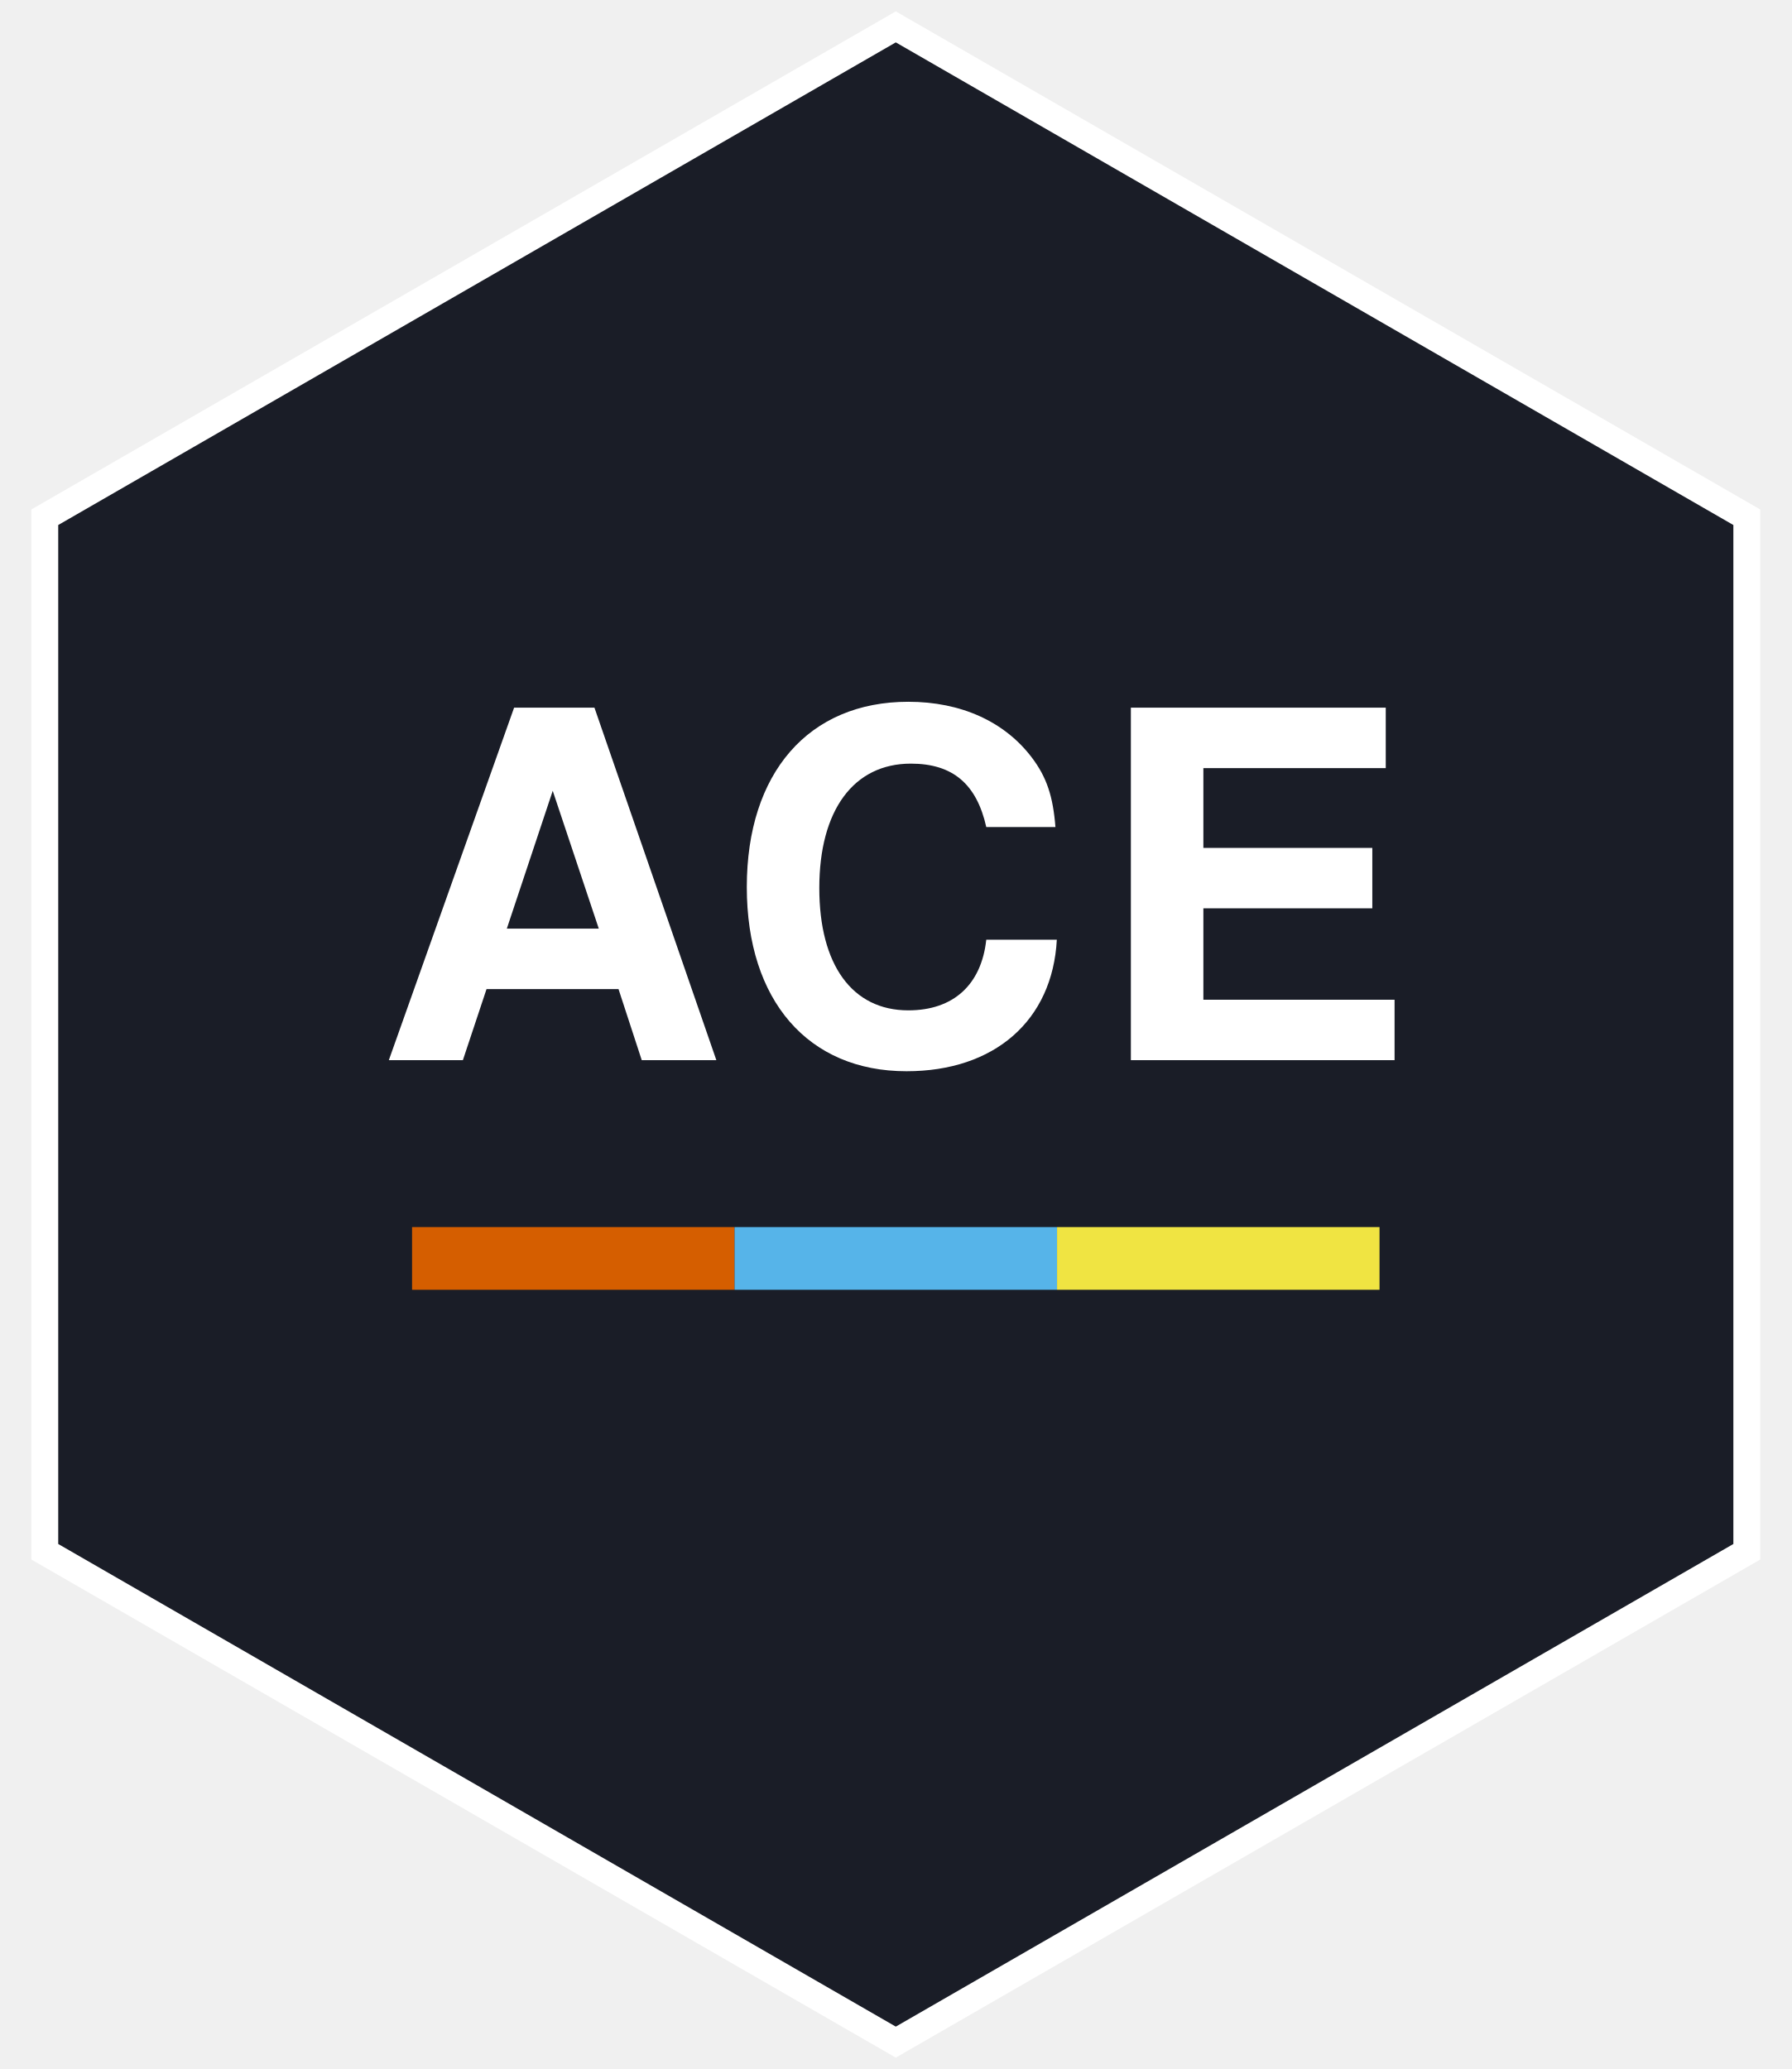
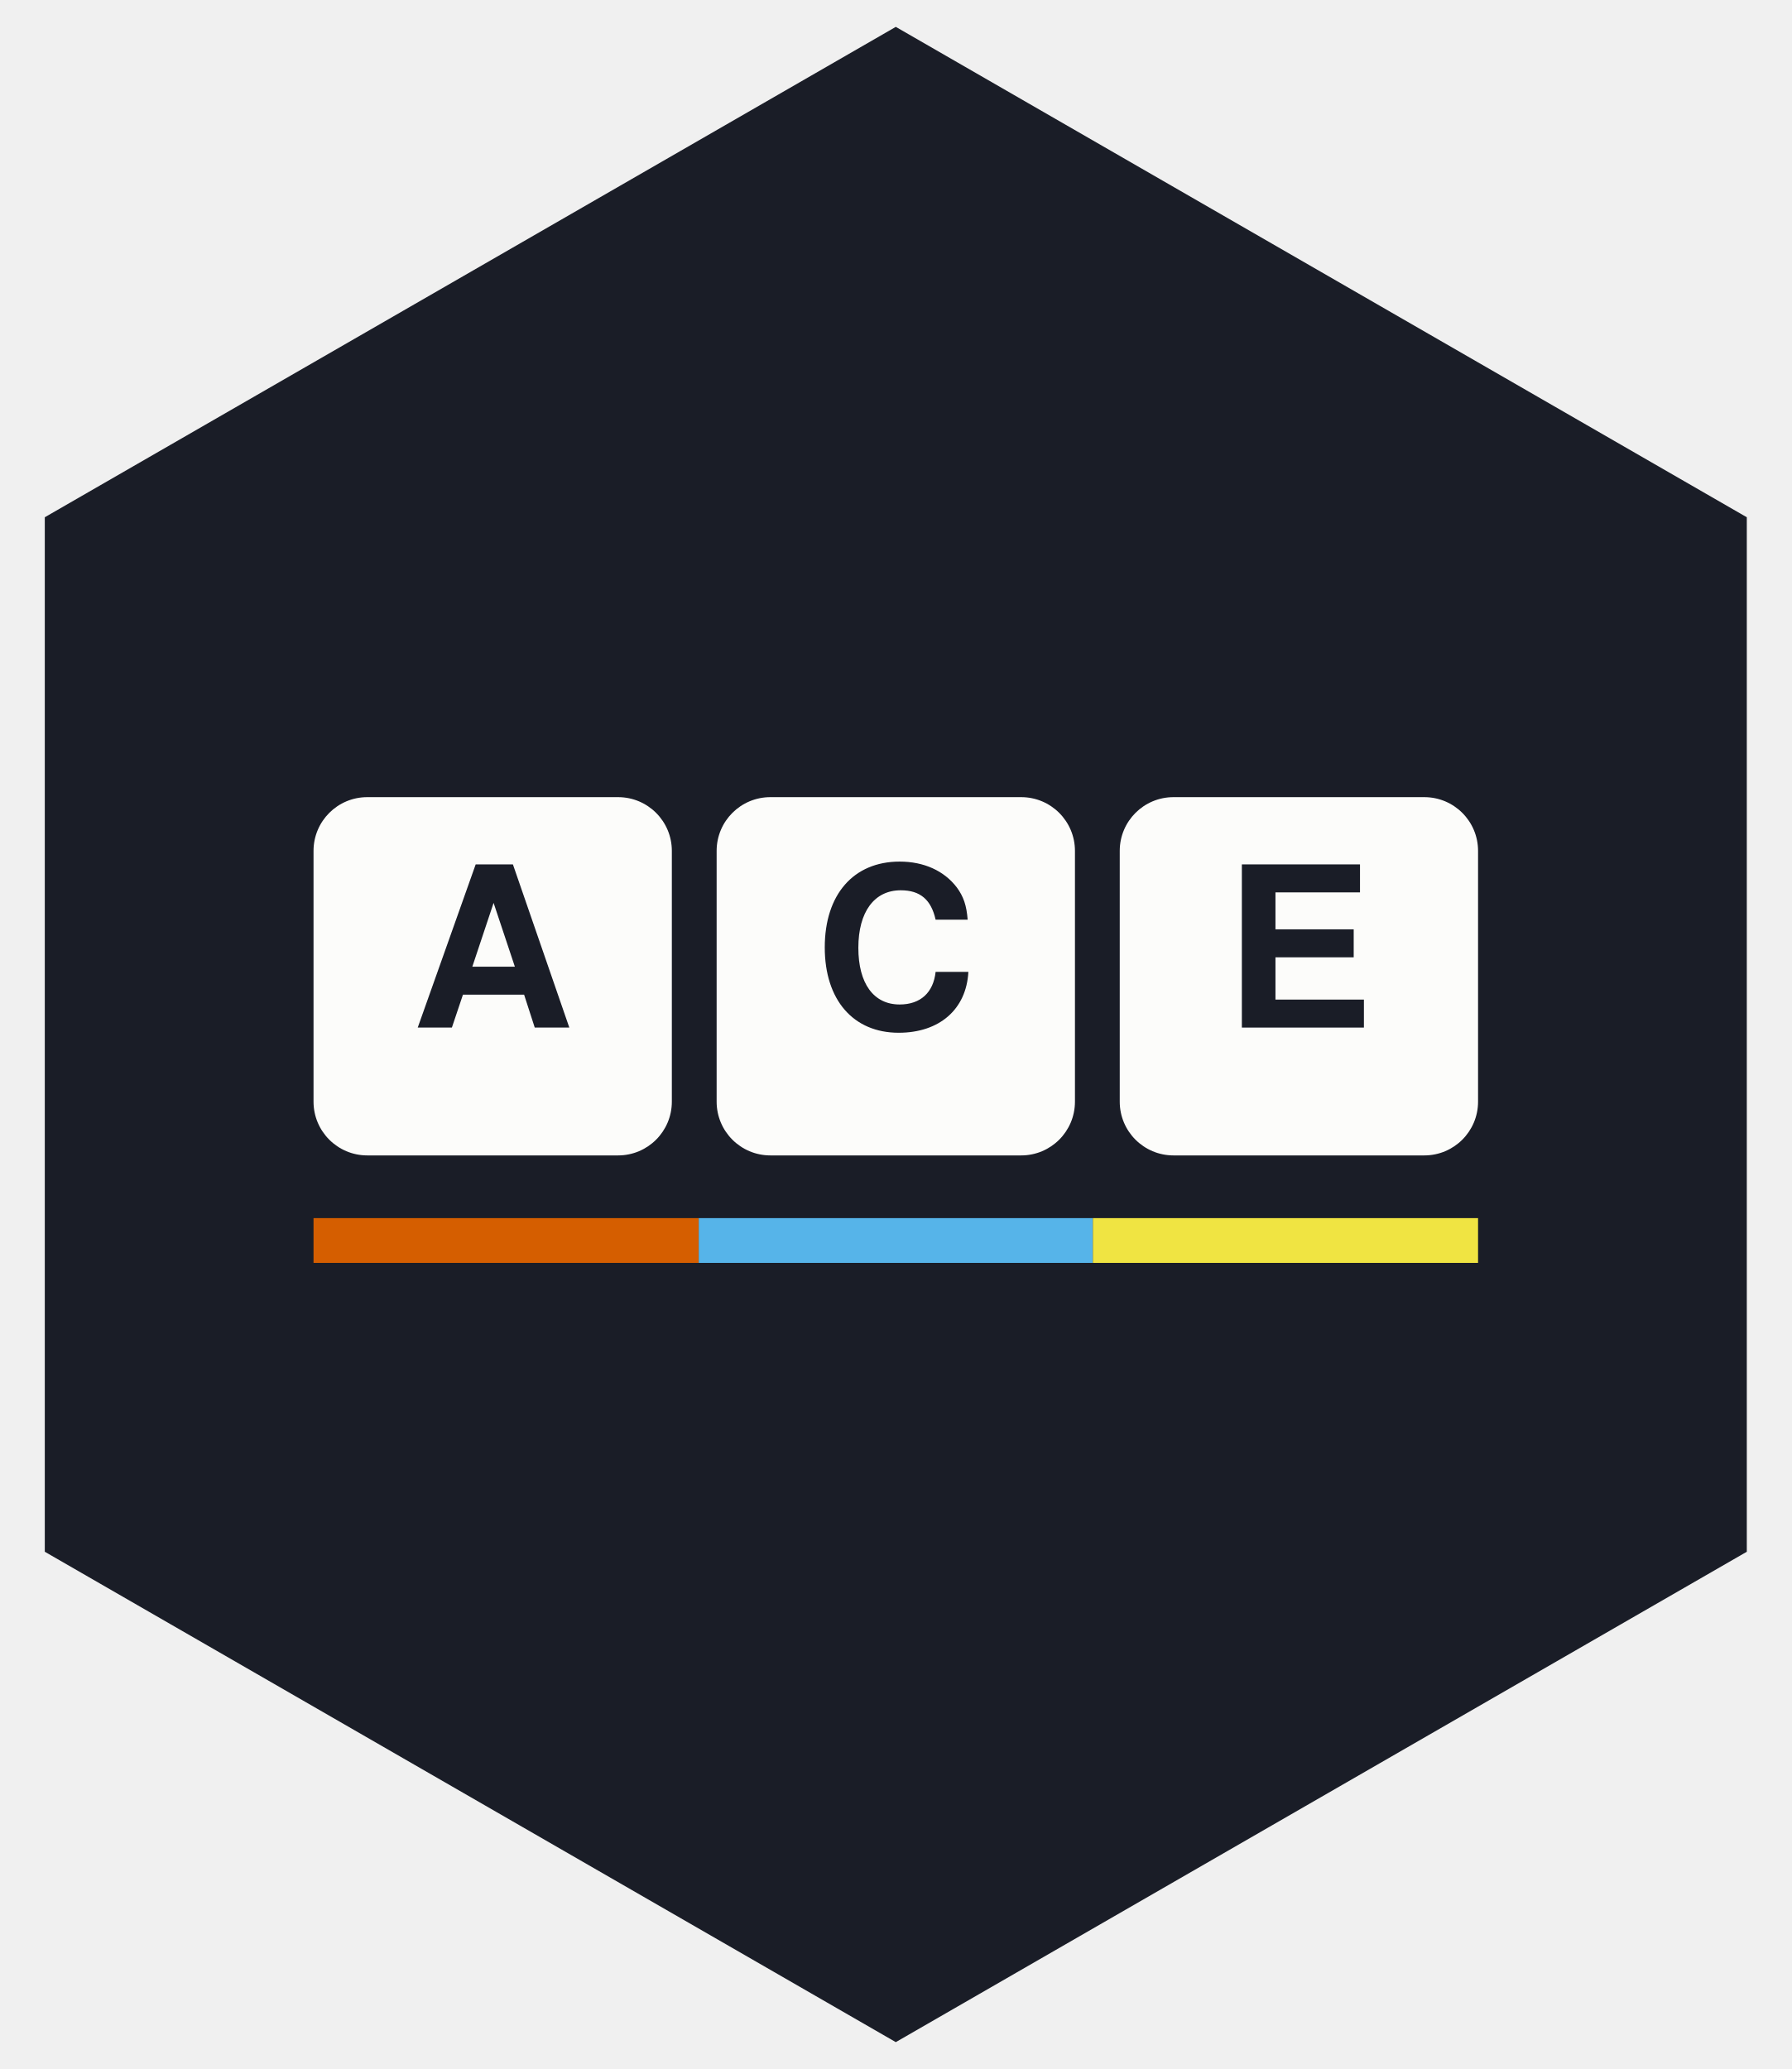
<svg xmlns="http://www.w3.org/2000/svg" viewBox="0 0 200 231" width="200" height="231">
-   <polygon points="100,3 195,57.75 195,173.25 100,228 5,173.25 5,57.75" fill="#1a1d27" stroke="#ffffff" stroke-width="3" />
-   <text x="100" y="106" font-family="'Plus Jakarta Sans', 'Helvetica Neue', Helvetica, Arial, sans-serif" font-weight="800" font-size="54" fill="#ffffff" text-anchor="middle" dominant-baseline="central" letter-spacing="2">ACE</text>
-   <rect x="46" y="137" width="36" height="7" fill="#D55E00" />
-   <rect x="82" y="137" width="36" height="7" fill="#56B4E9" />
-   <rect x="118" y="137" width="36" height="7" fill="#F0E442" />
+   <polygon points="100,3 195,57.75 195,173.25 100,228 5,173.25 5,57.75" fill="#1a1d27" />
+   <g transform="translate(35, 89)">
+     <rect x="0" y="0" width="40" height="40" rx="6" ry="6" fill="#fcfcfa" />
+     <rect x="45" y="0" width="40" height="40" rx="6" ry="6" fill="#fcfcfa" />
+     <rect x="90" y="0" width="40" height="40" rx="6" ry="6" fill="#fcfcfa" />
+     <text x="20" y="20" font-family="'Plus Jakarta Sans', 'Helvetica Neue', Helvetica, Arial, sans-serif" font-weight="800" font-size="25" fill="#1a1d27" text-anchor="middle" dominant-baseline="central">A</text>
+     <text x="65" y="20" font-family="'Plus Jakarta Sans', 'Helvetica Neue', Helvetica, Arial, sans-serif" font-weight="800" font-size="25" fill="#1a1d27" text-anchor="middle" dominant-baseline="central">C</text>
+     <text x="110" y="20" font-family="'Plus Jakarta Sans', 'Helvetica Neue', Helvetica, Arial, sans-serif" font-weight="800" font-size="25" fill="#1a1d27" text-anchor="middle" dominant-baseline="central">E</text>
+   </g>
+   <g transform="translate(35, 136)">
+     <rect x="0" y="0" width="43" height="5" fill="#D55E00" />
+     <rect x="43" y="0" width="44" height="5" fill="#56B4E9" />
+     <rect x="87" y="0" width="43" height="5" fill="#F0E442" />
+   </g>
</svg>
